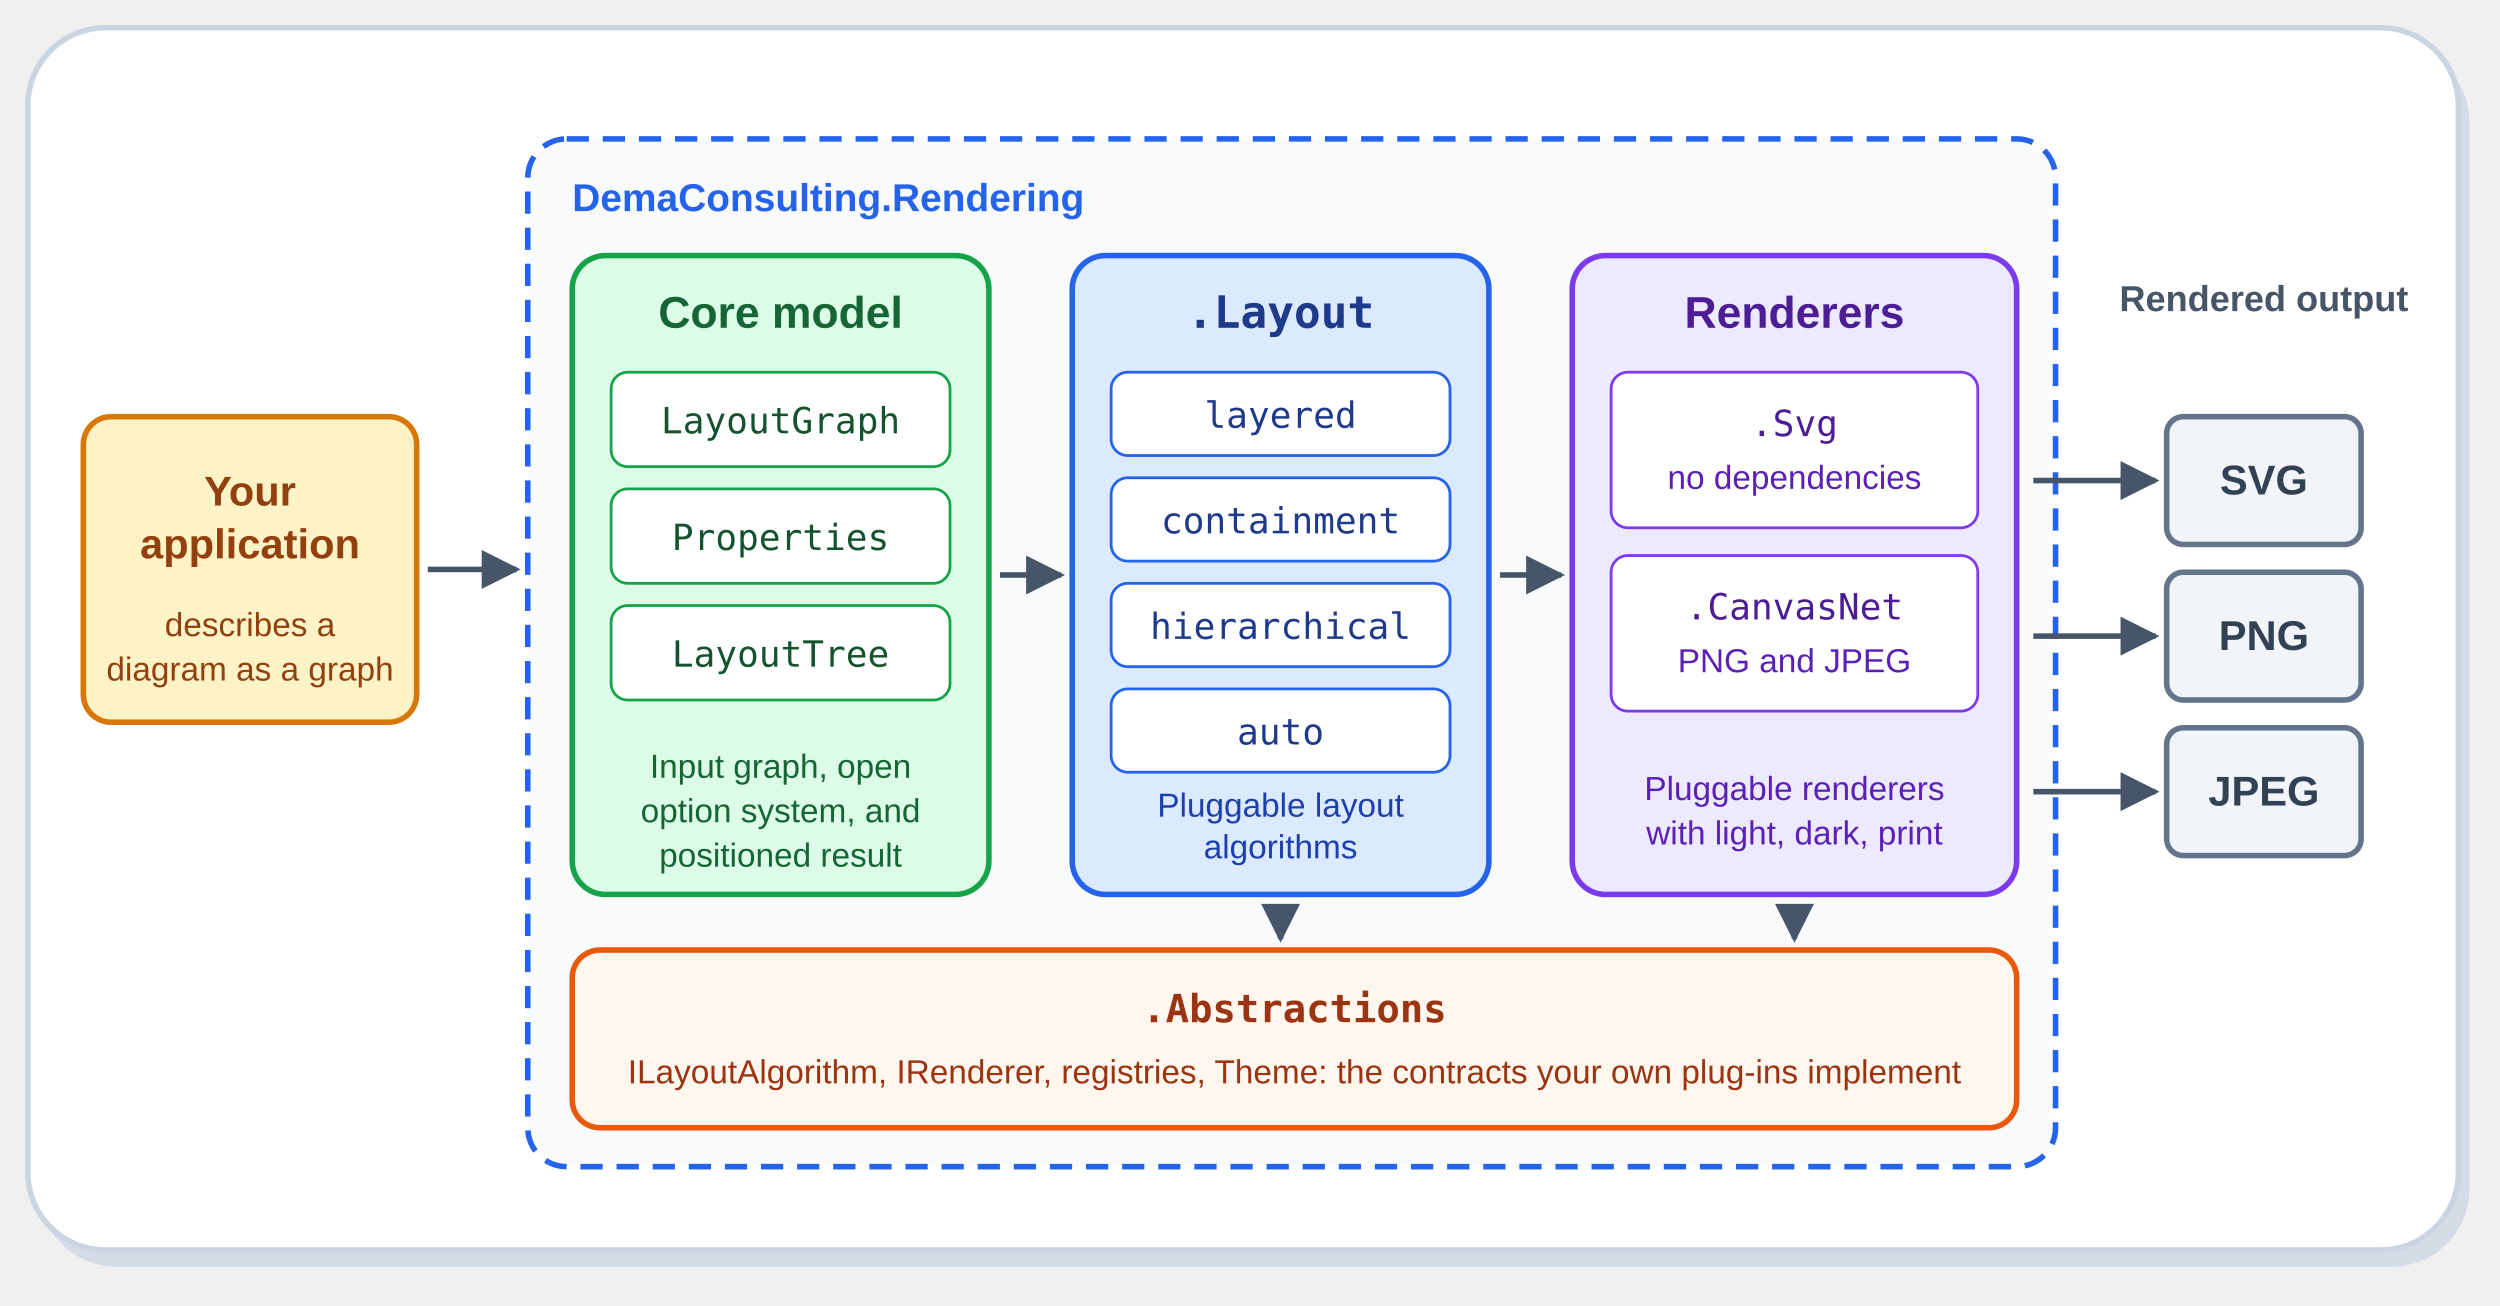
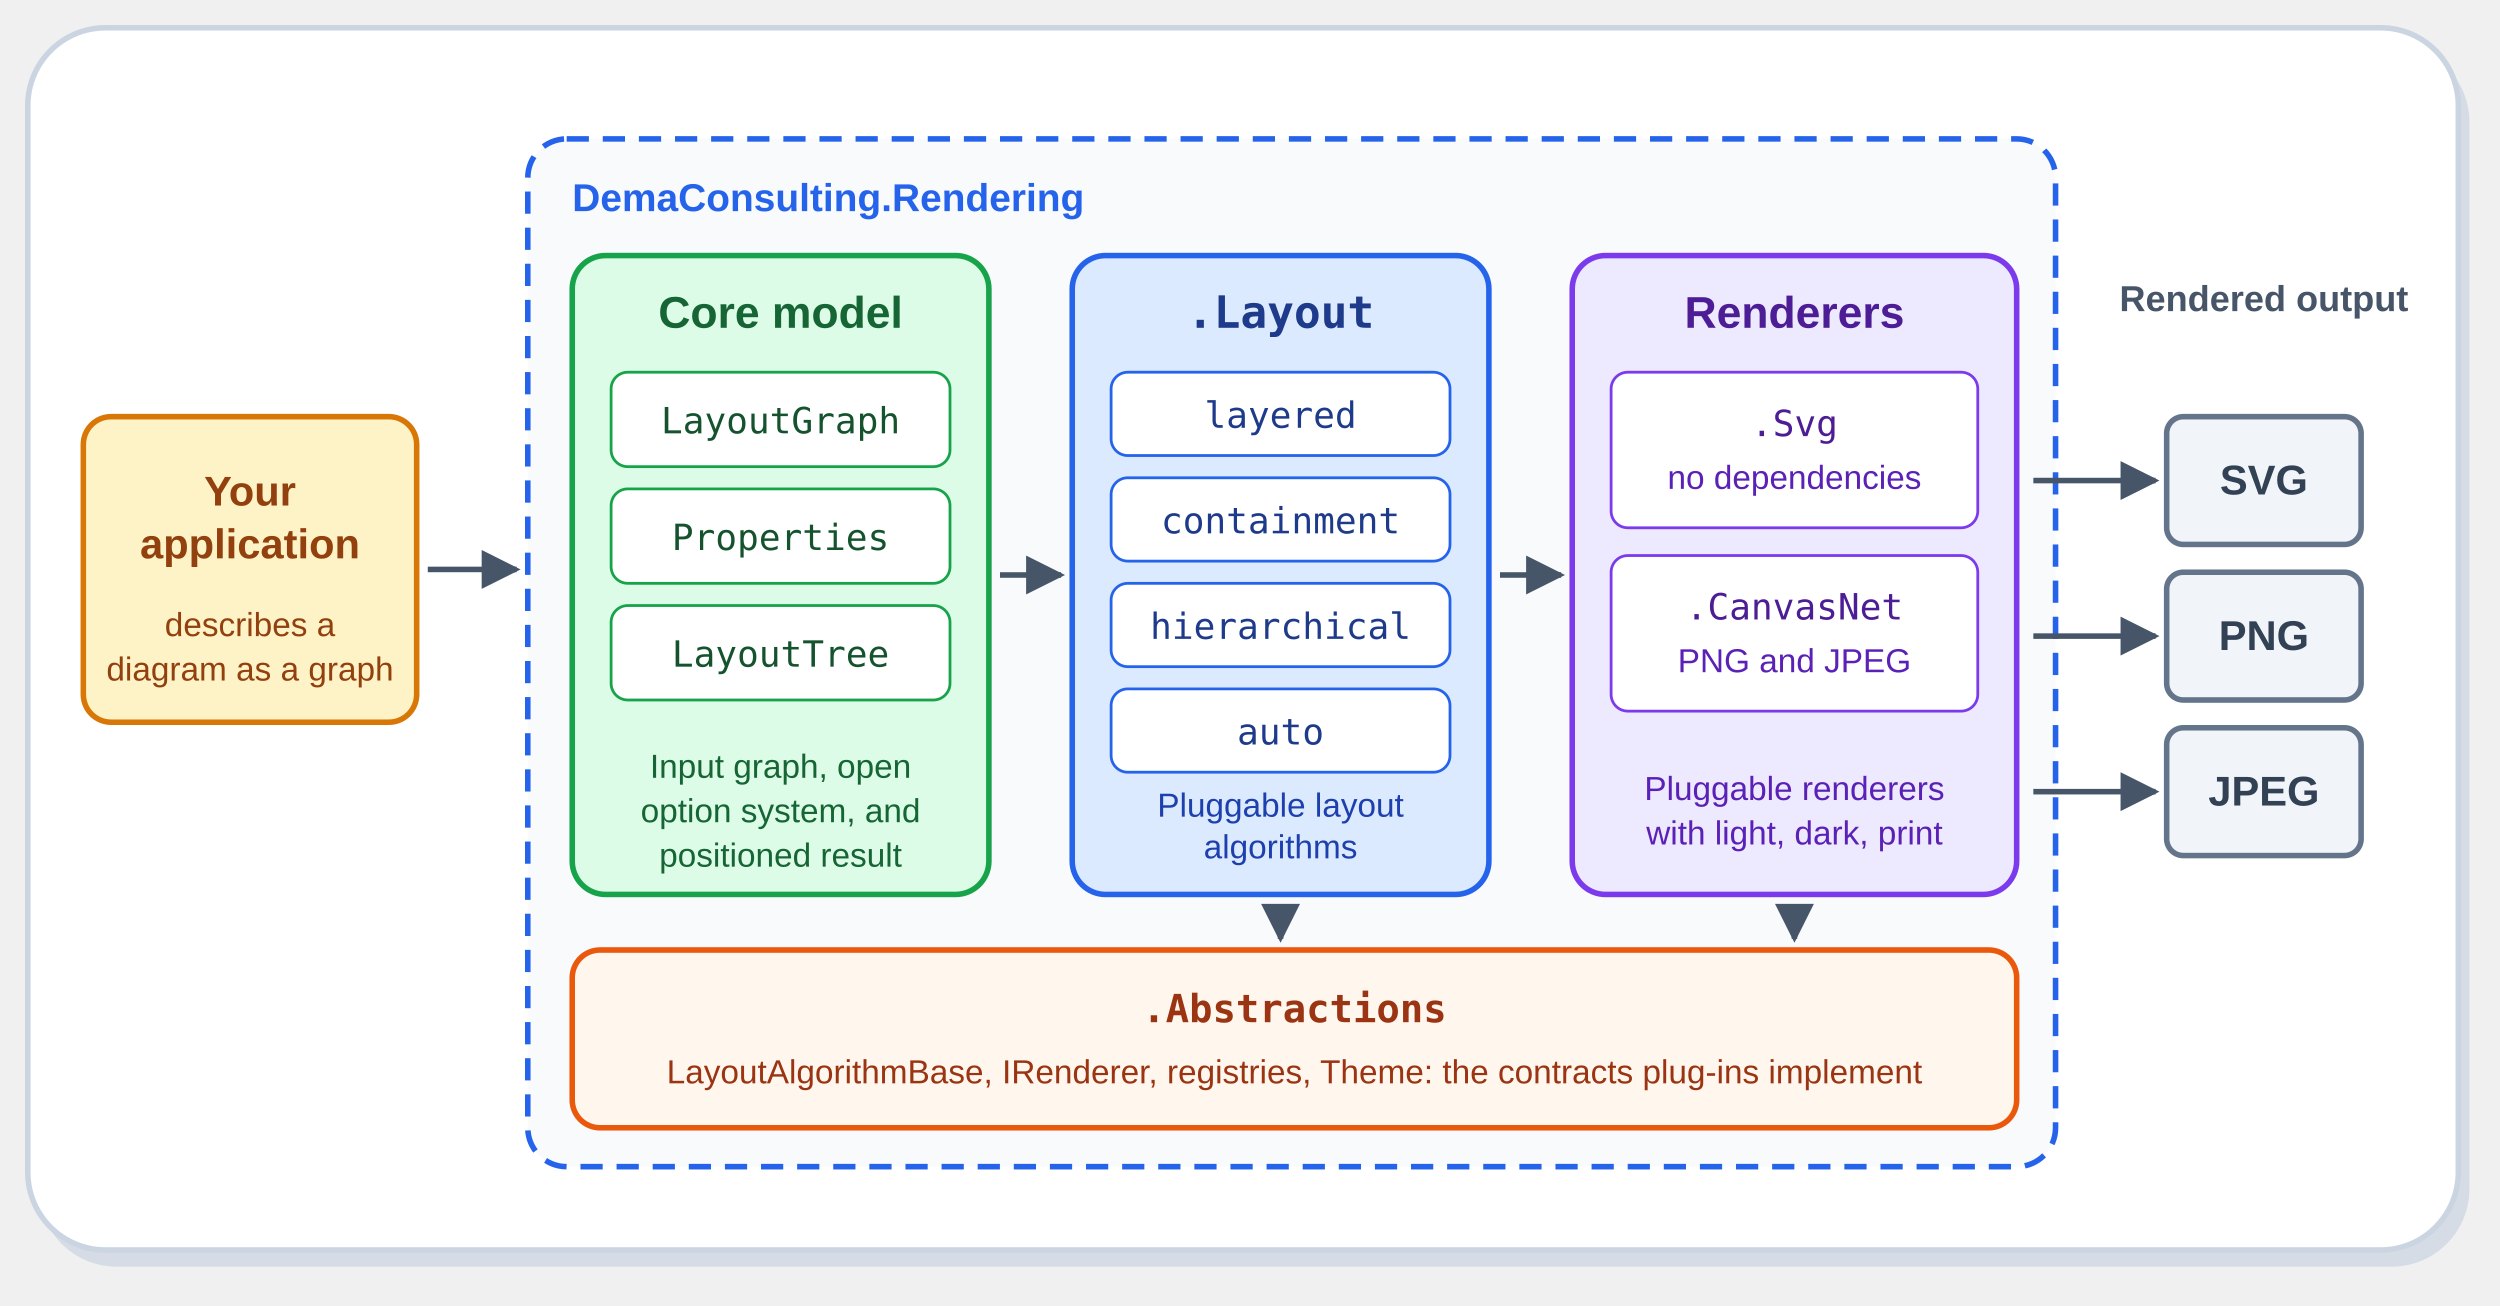
<svg xmlns="http://www.w3.org/2000/svg" width="900" height="470" viewBox="0 0 900 470" font-family="Segoe UI, Arial, sans-serif">
  <defs>
    <marker id="a" viewBox="0 0 10 10" refX="9" refY="5" markerWidth="7" markerHeight="7" orient="auto-start-reverse">
      <path d="M0,0 L10,5 L0,10 z" fill="#475569" />
    </marker>
  </defs>
  <rect x="14" y="16" width="875" height="440" rx="28" fill="#d5dce6" />
  <rect x="10" y="10" width="875" height="440" rx="28" fill="#ffffff" stroke="#cbd5e1" stroke-width="2" />
  <g transform="translate(30,30)">
    <rect x="0" y="120" width="120" height="110" rx="10" fill="#fef3c7" stroke="#d97706" stroke-width="2" />
    <text x="60" y="152" font-size="15" font-weight="600" fill="#92400e" text-anchor="middle">Your</text>
    <text x="60" y="171" font-size="15" font-weight="600" fill="#92400e" text-anchor="middle">application</text>
    <text x="60" y="199" font-size="12" fill="#92400e" text-anchor="middle">describes a</text>
    <text x="60" y="215" font-size="12" fill="#92400e" text-anchor="middle">diagram as a graph</text>
    <line x1="124" y1="175" x2="156" y2="175" stroke="#475569" stroke-width="2" marker-end="url(#a)" />
    <rect x="160" y="20" width="550" height="370" rx="14" fill="#f8fafc" stroke="#2563eb" stroke-width="2" stroke-dasharray="8 5" />
    <text x="176" y="46" font-size="14" font-weight="600" fill="#2563eb">DemaConsulting.Rendering</text>
    <rect x="176" y="62" width="150" height="230" rx="12" fill="#dcfce7" stroke="#16a34a" stroke-width="2" />
    <text x="251" y="88" font-size="16" font-weight="600" fill="#166534" text-anchor="middle">Core model</text>
    <rect x="190" y="104" width="122" height="34" rx="6" fill="#ffffff" stroke="#16a34a" />
    <text x="251" y="126" font-size="13" font-family="Consolas, monospace" fill="#14532d" text-anchor="middle">LayoutGraph</text>
    <rect x="190" y="146" width="122" height="34" rx="6" fill="#ffffff" stroke="#16a34a" />
    <text x="251" y="168" font-size="13" font-family="Consolas, monospace" fill="#14532d" text-anchor="middle">Properties</text>
    <rect x="190" y="188" width="122" height="34" rx="6" fill="#ffffff" stroke="#16a34a" />
    <text x="251" y="210" font-size="13" font-family="Consolas, monospace" fill="#14532d" text-anchor="middle">LayoutTree</text>
    <text x="251" y="250" font-size="12" fill="#166534" text-anchor="middle">Input graph, open</text>
    <text x="251" y="266" font-size="12" fill="#166534" text-anchor="middle">option system, and</text>
    <text x="251" y="282" font-size="12" fill="#166534" text-anchor="middle">positioned result</text>
    <rect x="356" y="62" width="150" height="230" rx="12" fill="#dbeafe" stroke="#2563eb" stroke-width="2" />
    <text x="431" y="88" font-size="16" font-family="Consolas, monospace" font-weight="600" fill="#1e3a8a" text-anchor="middle">.Layout</text>
    <rect x="370" y="104" width="122" height="30" rx="6" fill="#ffffff" stroke="#2563eb" />
    <text x="431" y="124" font-size="13" font-family="Consolas, monospace" fill="#1e3a8a" text-anchor="middle">layered</text>
    <rect x="370" y="142" width="122" height="30" rx="6" fill="#ffffff" stroke="#2563eb" />
    <text x="431" y="162" font-size="13" font-family="Consolas, monospace" fill="#1e3a8a" text-anchor="middle">containment</text>
    <rect x="370" y="180" width="122" height="30" rx="6" fill="#ffffff" stroke="#2563eb" />
    <text x="431" y="200" font-size="13" font-family="Consolas, monospace" fill="#1e3a8a" text-anchor="middle">hierarchical</text>
    <rect x="370" y="218" width="122" height="30" rx="6" fill="#ffffff" stroke="#2563eb" />
    <text x="431" y="238" font-size="13" font-family="Consolas, monospace" fill="#1e3a8a" text-anchor="middle">auto</text>
    <text x="431" y="264" font-size="12" fill="#1e40af" text-anchor="middle">Pluggable layout</text>
    <text x="431" y="279" font-size="12" fill="#1e40af" text-anchor="middle">algorithms</text>
    <rect x="536" y="62" width="160" height="230" rx="12" fill="#ede9fe" stroke="#7c3aed" stroke-width="2" />
    <text x="616" y="88" font-size="16" font-weight="600" fill="#4c1d95" text-anchor="middle">Renderers</text>
    <rect x="550" y="104" width="132" height="56" rx="6" fill="#ffffff" stroke="#7c3aed" />
    <text x="616" y="127" font-size="13" font-family="Consolas, monospace" fill="#4c1d95" text-anchor="middle">.Svg</text>
    <text x="616" y="146" font-size="12" fill="#5b21b6" text-anchor="middle">no dependencies</text>
    <rect x="550" y="170" width="132" height="56" rx="6" fill="#ffffff" stroke="#7c3aed" />
    <text x="616" y="193" font-size="13" font-family="Consolas, monospace" fill="#4c1d95" text-anchor="middle">.CanvasNet</text>
    <text x="616" y="212" font-size="12" fill="#5b21b6" text-anchor="middle">PNG and JPEG</text>
    <text x="616" y="258" font-size="12" fill="#5b21b6" text-anchor="middle">Pluggable renderers</text>
    <text x="616" y="274" font-size="12" fill="#5b21b6" text-anchor="middle">with light, dark, print</text>
    <line x1="330" y1="177" x2="352" y2="177" stroke="#475569" stroke-width="2" marker-end="url(#a)" />
    <line x1="510" y1="177" x2="532" y2="177" stroke="#475569" stroke-width="2" marker-end="url(#a)" />
    <rect x="176" y="312" width="520" height="64" rx="10" fill="#fff7ed" stroke="#ea580c" stroke-width="2" />
    <text x="436" y="338" font-size="14" font-family="Consolas, monospace" font-weight="600" fill="#9a3412" text-anchor="middle">.Abstractions</text>
-     <text x="436" y="360" font-size="12" fill="#9a3412" text-anchor="middle">ILayoutAlgorithm, IRenderer, registries, Theme: the contracts your own plug-ins implement</text>
+     <text x="436" y="360" font-size="12" fill="#9a3412" text-anchor="middle">LayoutAlgorithmBase, IRenderer, registries, Theme: the contracts plug-ins implement</text>
    <line x1="431" y1="296" x2="431" y2="308" stroke="#475569" stroke-width="2" marker-end="url(#a)" />
    <line x1="616" y1="296" x2="616" y2="308" stroke="#475569" stroke-width="2" marker-end="url(#a)" />
    <text x="785" y="82" font-size="13" font-weight="600" fill="#475569" text-anchor="middle">Rendered output</text>
    <rect x="750" y="120" width="70" height="46" rx="6" fill="#f1f5f9" stroke="#64748b" stroke-width="2" />
    <text x="785" y="148" font-size="15" font-weight="600" fill="#334155" text-anchor="middle">SVG</text>
    <rect x="750" y="176" width="70" height="46" rx="6" fill="#f1f5f9" stroke="#64748b" stroke-width="2" />
    <text x="785" y="204" font-size="15" font-weight="600" fill="#334155" text-anchor="middle">PNG</text>
    <rect x="750" y="232" width="70" height="46" rx="6" fill="#f1f5f9" stroke="#64748b" stroke-width="2" />
    <text x="785" y="260" font-size="15" font-weight="600" fill="#334155" text-anchor="middle">JPEG</text>
    <line x1="702" y1="143" x2="746" y2="143" stroke="#475569" stroke-width="2" marker-end="url(#a)" />
    <line x1="702" y1="199" x2="746" y2="199" stroke="#475569" stroke-width="2" marker-end="url(#a)" />
    <line x1="702" y1="255" x2="746" y2="255" stroke="#475569" stroke-width="2" marker-end="url(#a)" />
  </g>
</svg>
